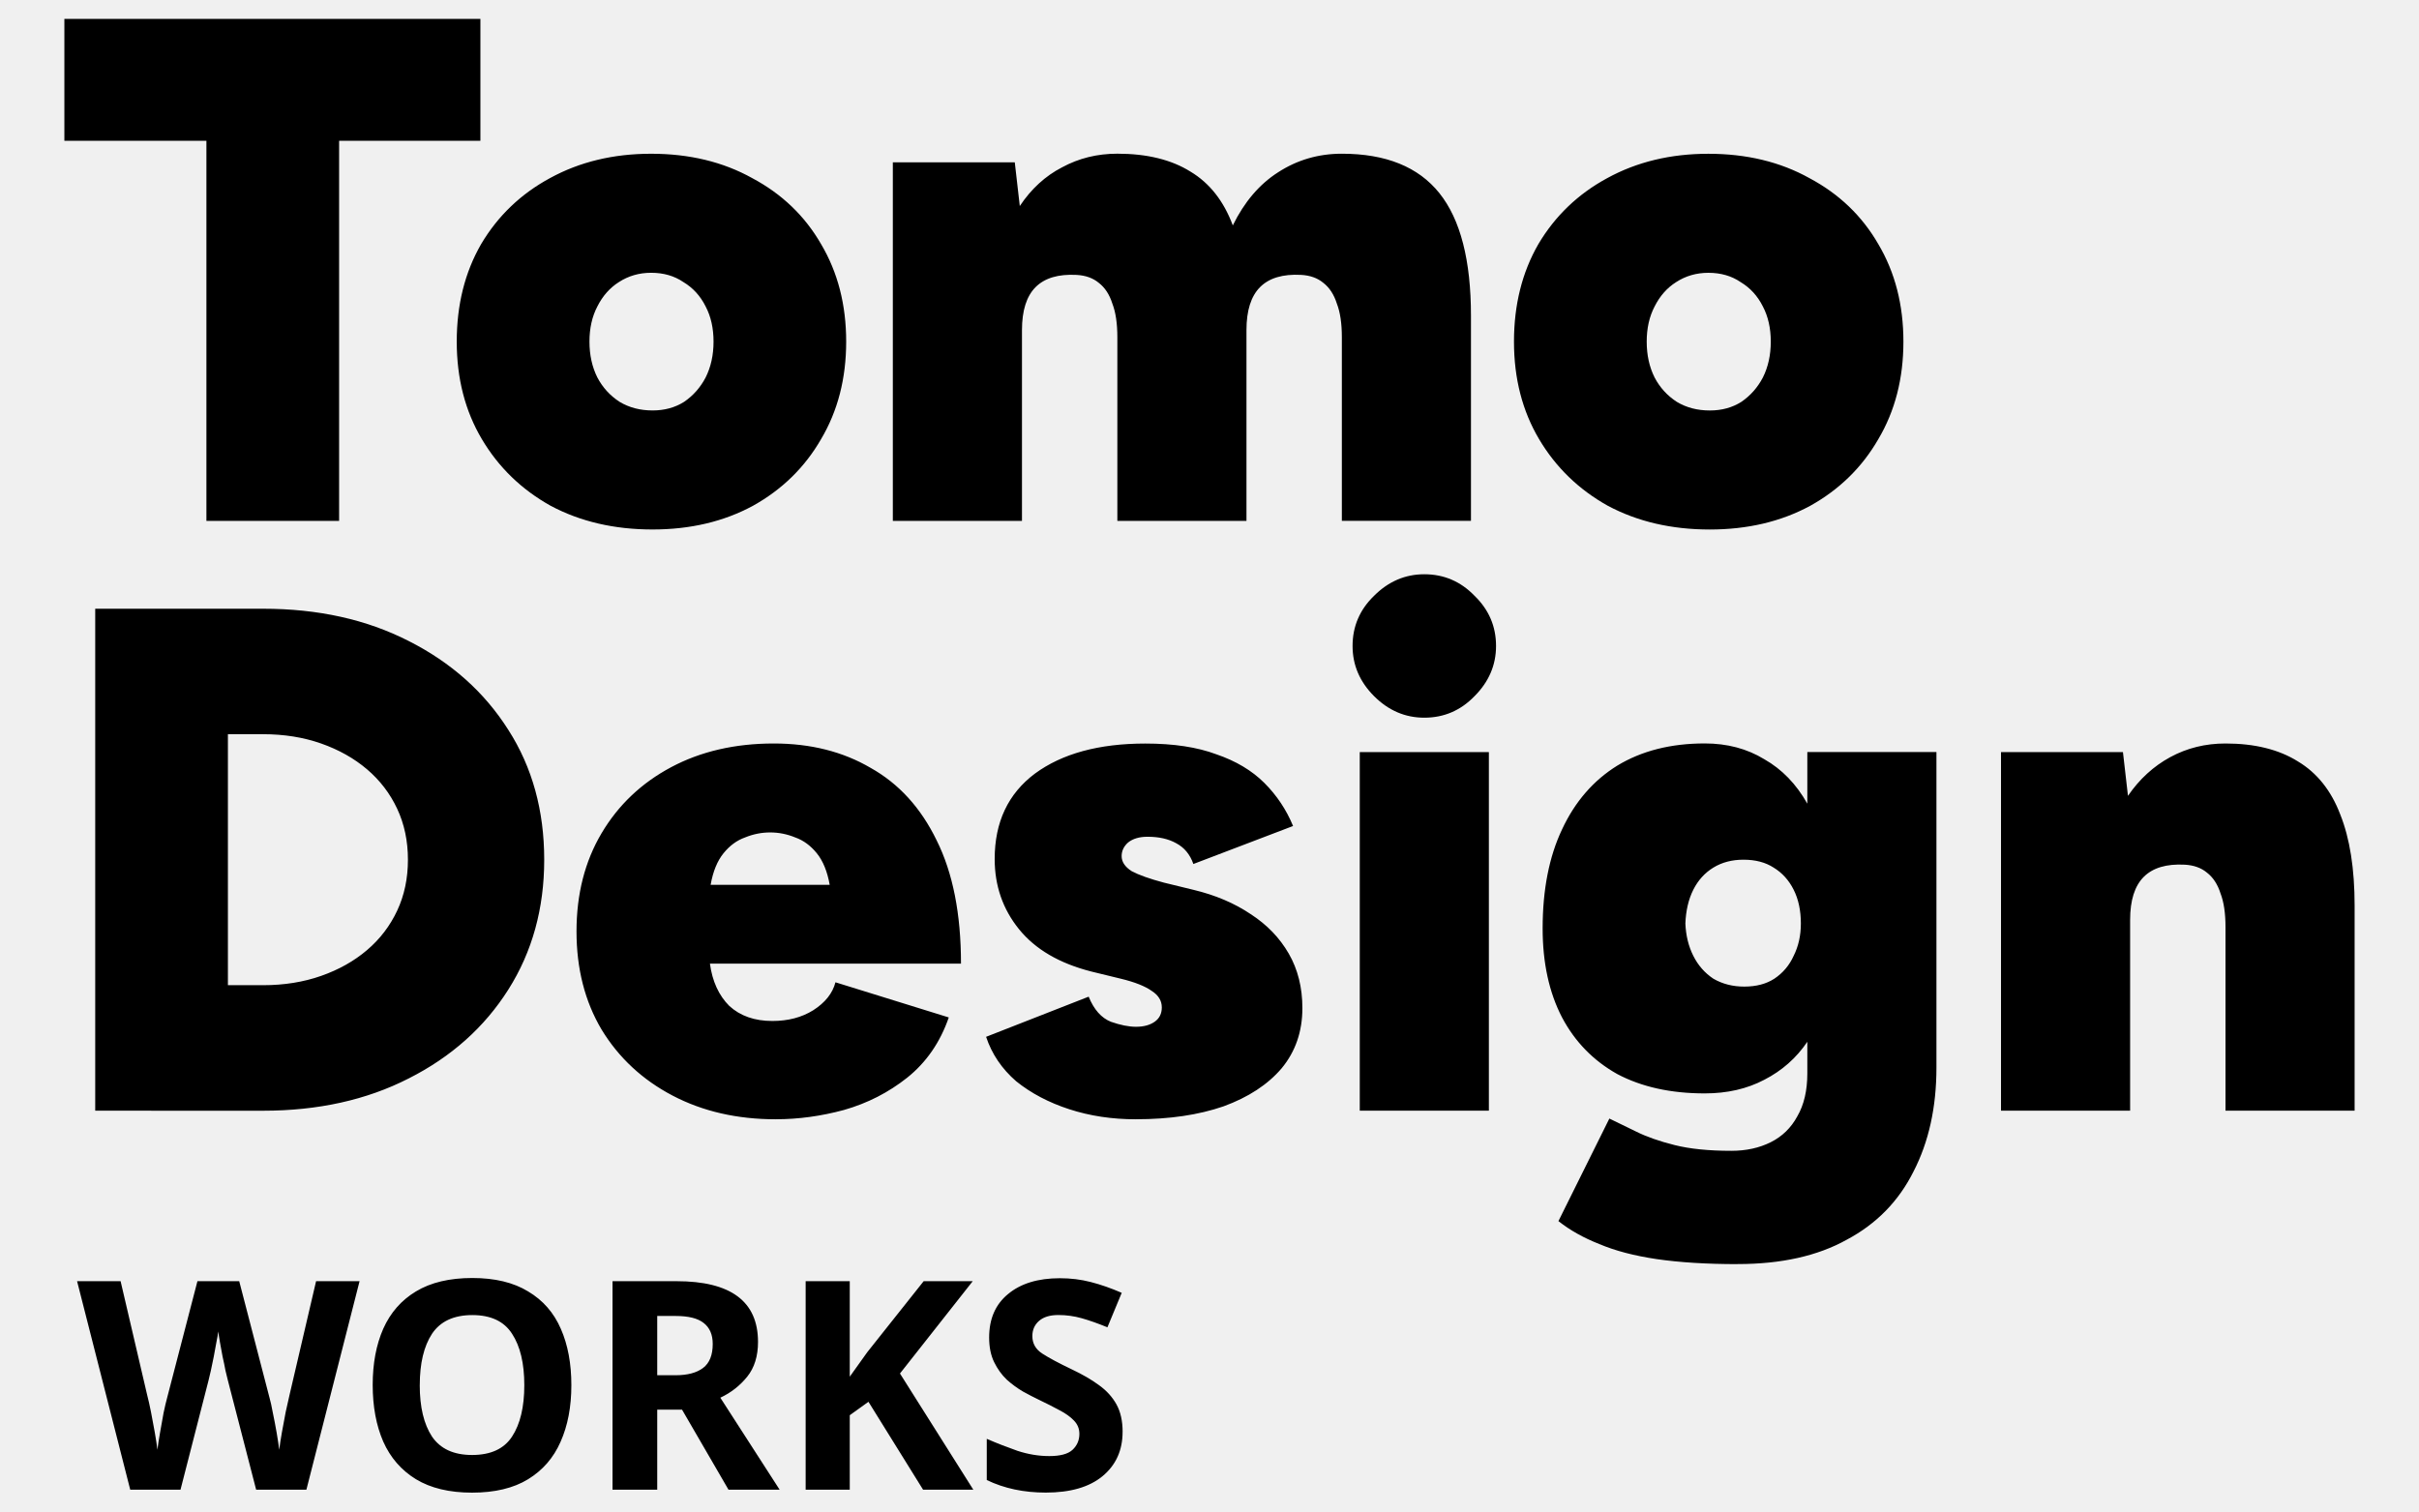
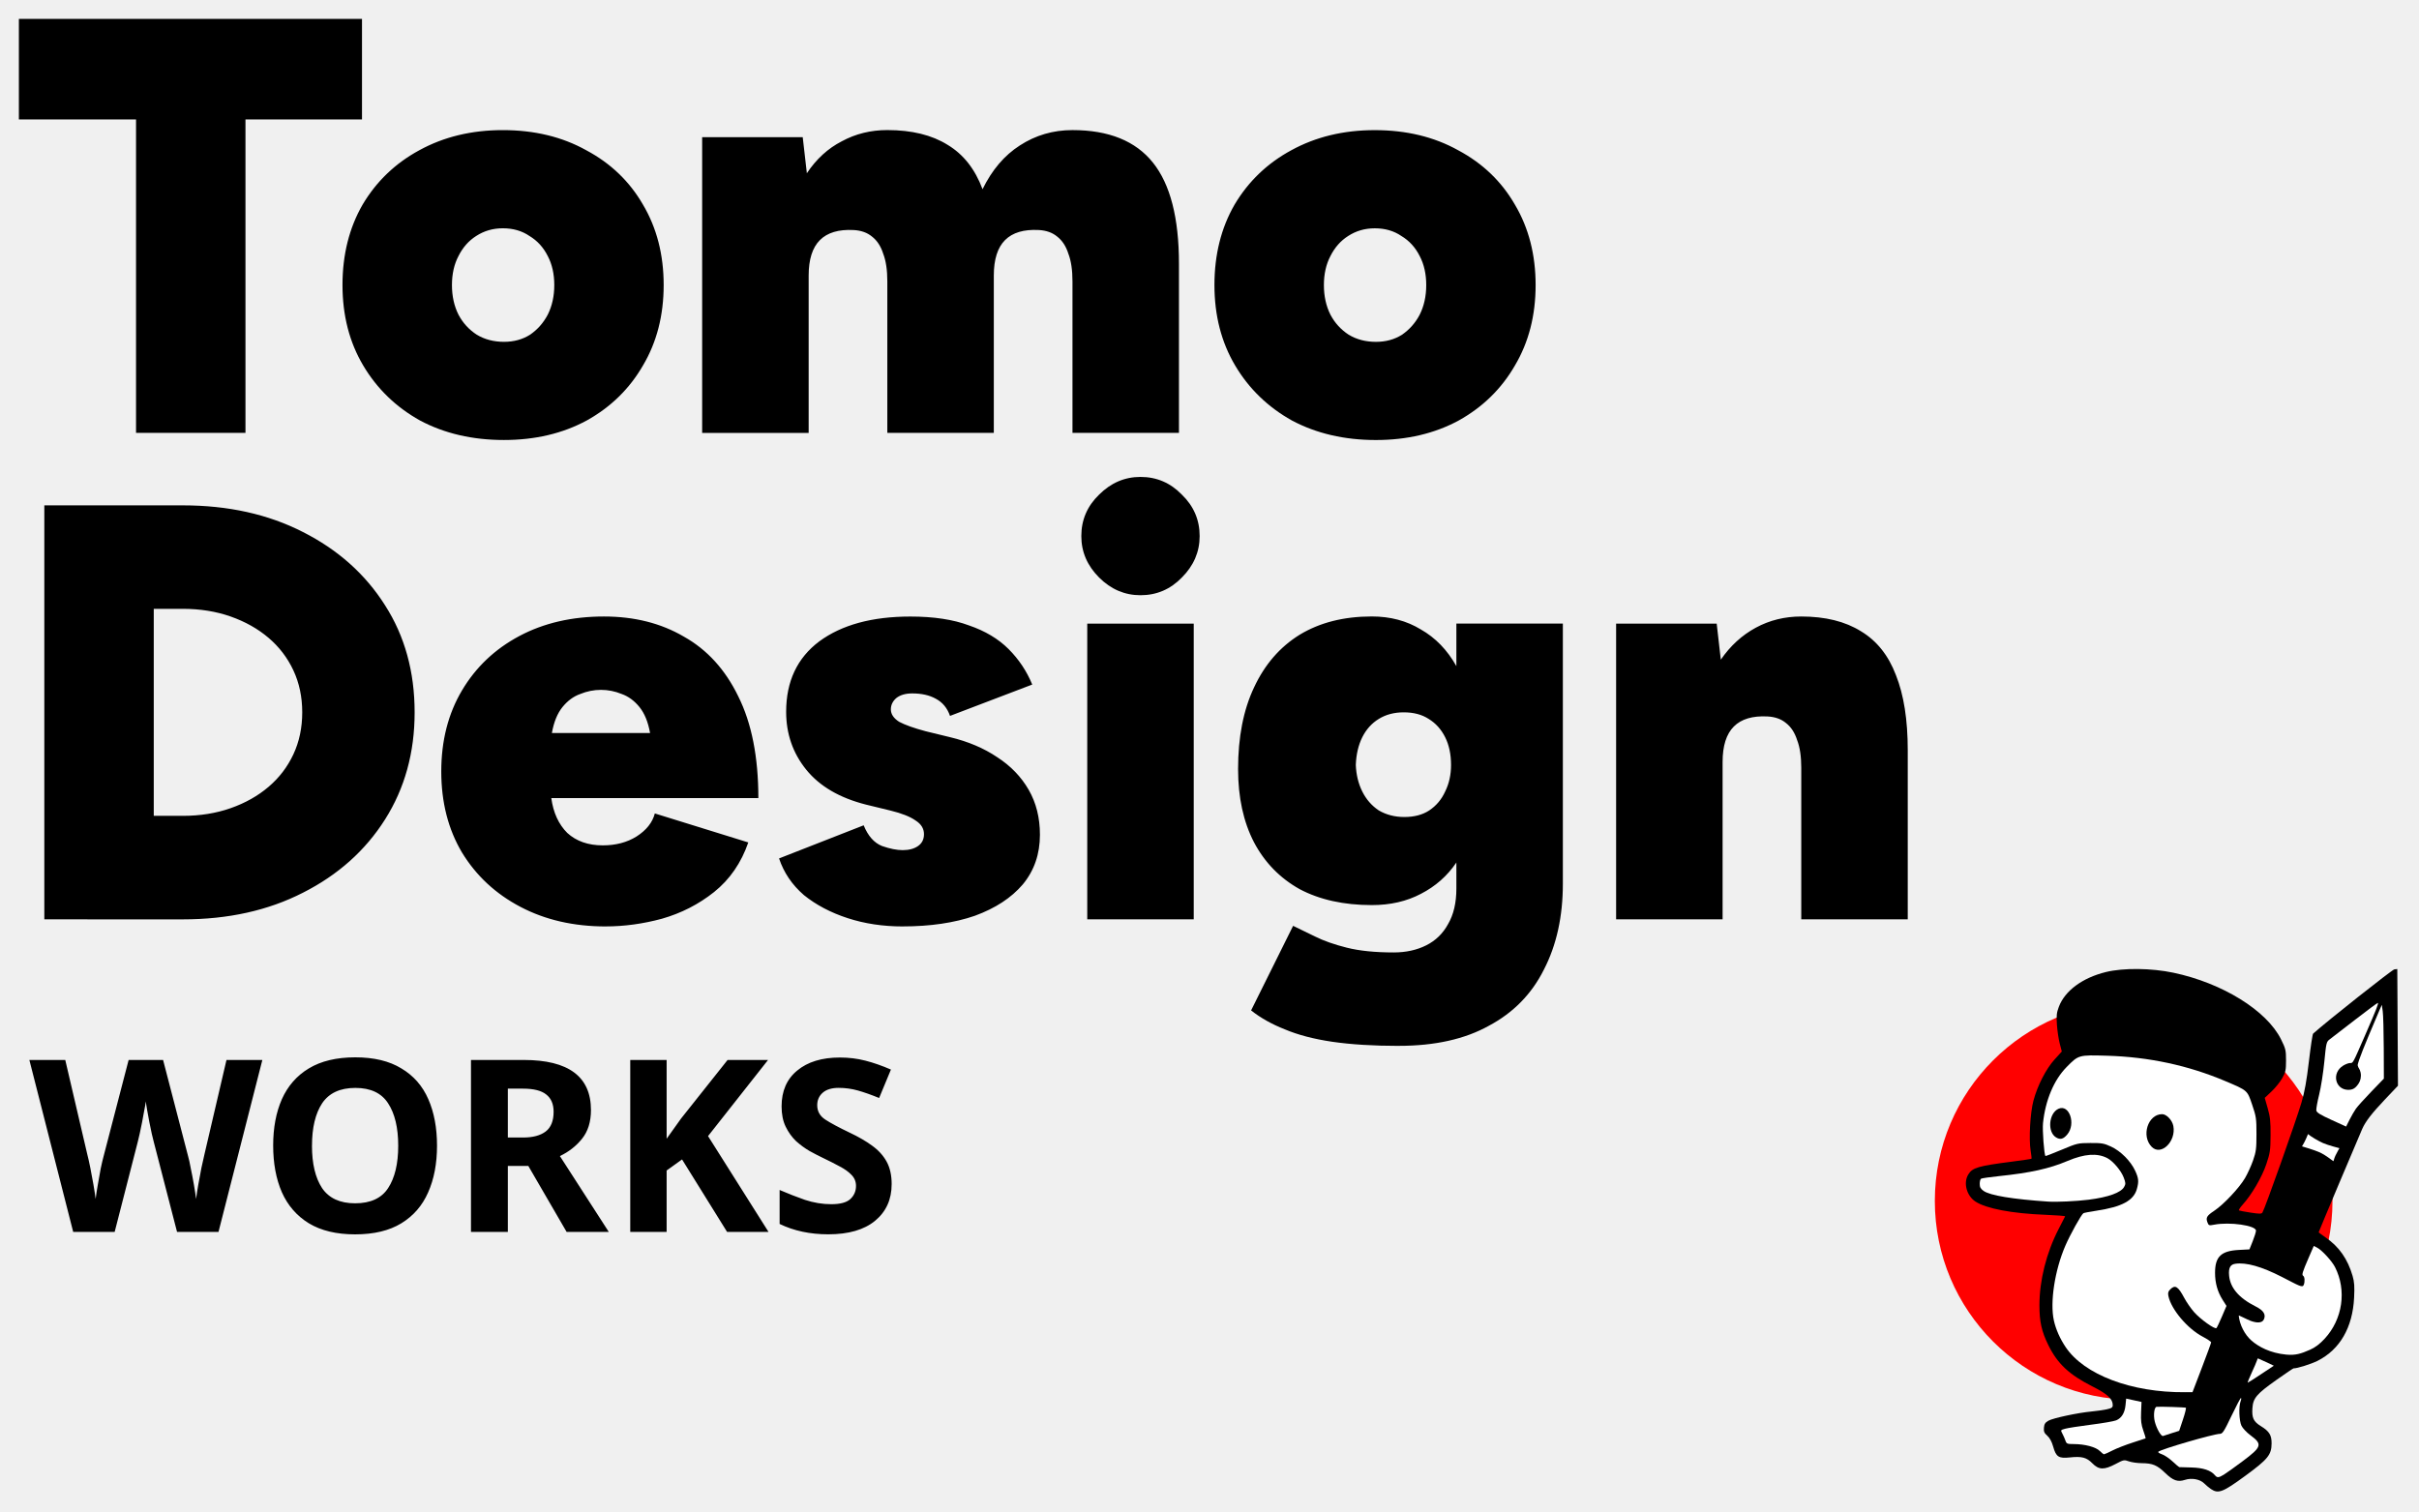
<svg xmlns="http://www.w3.org/2000/svg" width="640" height="400" viewBox="0 0 169.333 105.833" version="1.1" id="svg1" xml:space="preserve">
  <defs id="defs1" />
-   <g id="layer1">
-     <g id="g1" transform="matrix(1.959227,0,0,1.959227,-6.792554,-7.781315)" style="fill:#000000;stroke-width:0.87">
+   <g id="layer1" transform="matrix(0.6668583,0,0,0.6668583,1.282939,1.093181)">
+     <g id="g1745" style="display:inline;fill:#ffffff;stroke-width:0.92" transform="matrix(0.1342492,0,0,0.1342492,189.6479,57.34862)">
+       <circle style="opacity:1;fill:#ff0000;stroke-width:0;stroke-linecap:round;stroke-linejoin:round;stroke-miterlimit:0;paint-order:markers fill stroke" id="path1745" cx="241.354" cy="499.873" r="155.465" />
+       <path style="display:inline;fill:#000000;fill-opacity:1;stroke-width:0.92" d="m 301.861,725.243 c -1.451,-0.959 -3.854,-2.959 -5.338,-4.445 -3.307,-3.31 -9.811,-4.518 -15.037,-2.793 -5.633,1.859 -9.339,0.566 -15.481,-5.4 -6.302,-6.122 -9.826,-7.587 -18.404,-7.648 -3.355,-0.024 -7.845,-0.666 -9.977,-1.425 -3.727,-1.329 -4.124,-1.25 -10.333,2.044 -9.026,4.788 -13.147,4.673 -18.228,-0.51 -4.53,-4.622 -8.27,-5.597 -17.627,-4.595 -8.669,0.928 -10.757,-0.421 -12.994,-8.393 -1.108,-3.951 -2.658,-6.83 -4.612,-8.572 -2.409,-2.146 -2.887,-3.284 -2.636,-6.265 0.241,-2.867 0.976,-4.032 3.448,-5.47 3.539,-2.059 23.247,-6.273 33.859,-7.24 3.85,-0.351 9.137,-1.109 11.75,-1.684 3.951,-0.87 4.75,-1.425 4.75,-3.298 0,-4.845 -4.13,-8.673 -15.595,-14.454 -18.448,-9.302 -27.592,-17.858 -34.832,-32.594 -5.185,-10.553 -6.906,-18.291 -6.894,-31 0.018,-19.52 5.397,-40.971 14.92,-59.5 2.685,-5.225 5.013,-9.766 5.173,-10.092 0.16,-0.326 -6.819,-0.872 -15.508,-1.214 -26.079,-1.027 -46.125,-4.821 -54.592,-10.333 -6.943,-4.52 -9.637,-14.624 -5.646,-21.17 3.276,-5.373 7.589,-6.641 34.29,-10.08 8.148,-1.049 14.965,-2.066 15.148,-2.259 0.183,-0.193 -0.114,-3.051 -0.659,-6.351 -1.485,-8.99 -0.339,-29.537 2.176,-39 3.131,-11.783 9.855,-24.911 16.52,-32.255 l 5.677,-6.255 -1.628,-6.245 c -0.896,-3.435 -1.884,-10.07 -2.196,-14.745 -0.476,-7.132 -0.229,-9.392 1.535,-14.045 4.744,-12.512 18.444,-22.62 36.749,-27.115 13.593,-3.338 35.456,-3.125 52.741,0.513 38.344,8.071 73.063,29.575 84.23,52.17 3.605,7.294 3.891,8.504 3.891,16.425 0,7.577 -0.332,9.152 -2.915,13.813 -1.603,2.893 -5.349,7.563 -8.325,10.378 l -5.41,5.117 2.319,8.122 c 1.921,6.729 2.304,10.352 2.233,21.122 -0.079,11.91 -0.36,13.813 -3.352,22.697 -3.389,10.06 -11.391,23.748 -18.453,31.566 -2.022,2.238 -3.321,4.272 -2.886,4.52 0.435,0.248 4.55,1.023 9.146,1.723 7.046,1.073 8.492,1.054 9.224,-0.117 1.966,-3.141 26.276,-71.664 30.471,-85.889 2.494,-8.456 4.04,-17.024 5.843,-32.373 1.348,-11.48 2.824,-21.207 3.279,-21.615 10.803,-9.689 61.847,-50.084 63.516,-50.264 L 447.5,318.5 l 0.26,45.627 0.26,45.627 -10.294,10.873 C 427.505,431.423 422.631,437.743 420.088,443.5 416.493,451.637 386,524.02 386,524.416 c 0,0.138 2.456,1.943 5.459,4.011 10.529,7.252 17.23,16.815 21.093,30.104 1.361,4.682 1.608,8.25 1.178,16.997 -1.151,23.368 -11.112,40.579 -28.593,49.403 -4.951,2.499 -16.176,6.015 -18.739,5.869 -0.309,-0.018 -6.343,4.057 -13.407,9.055 -15.473,10.947 -18.226,14.172 -18.771,21.993 -0.536,7.695 0.818,10.578 6.654,14.17 6.546,4.028 8.398,7.038 8.339,13.557 -0.08,8.89 -2.894,12.338 -20.713,25.378 -17.425,12.752 -20.889,14.09 -26.639,10.292 z" id="path1710" />
+       <g id="g2" style="display:inline;fill:#ffffff;stroke:none;stroke-width:0.92">
+         <path style="display:inline;fill:#ffffff;fill-opacity:1;stroke:none;stroke-width:0.92" d="m 415.122,427.764 c 1.253,-1.795 6.689,-7.83 12.078,-13.41 L 437,404.208 436.912,380.354 C 436.864,367.234 436.504,354.25 436.111,351.5 l -0.713,-5 -1.771,4 c -0.974,2.2 -4.873,11.425 -8.664,20.5 0,0 -8.792,20.847 -8.425,22.847 0.403,2.195 1.683,2.567 2.292,5.706 0.608,3.139 -0.136,6.269 -1.499,8.363 -2.511,3.86 -4.705,5.155 -8.446,5.052 -10.005,-0.275 -13.021,-13.256 -3.586,-19.009 1.761,-1.074 4.142,-1.954 5.291,-1.956 2.355,-0.004 1.854,0.921 11.637,-21.504 8.987,-20.598 10.911,-25.501 10.009,-25.495 -0.404,0.003 -8.435,5.965 -17.846,13.25 -9.411,7.285 -18.309,14.145 -19.772,15.245 -2.543,1.911 -2.729,2.692 -4.175,17.5 -0.832,8.525 -2.655,20.102 -4.05,25.727 -1.395,5.625 -2.392,11.185 -2.214,12.355 0.249,1.641 2.951,3.328 11.803,7.372 l 11.48,5.245 2.691,-5.335 c 1.48,-2.934 3.717,-6.804 4.97,-8.6 z" id="path1721" />
+         <path style="display:inline;fill:#ffffff;fill-opacity:1;stroke:none;stroke-width:0.92" d="m 399.201,464.257 c 1.348,-2.889 3.074,-5.645 3.074,-5.645 0,0 -9.148,-2.353 -12.865,-4.024 -3.717,-1.671 -9.273,-4.91 -11.726,-7.016 -0.986,2.707 -1.938,4.383 -2.702,6.09 -0.525,1.174 -2.008,3.509 -2.008,3.509 0,0 10.034,2.919 14.096,4.806 4.062,1.887 8.128,5.14 10.464,6.803 0.607,-1.271 0.318,-1.633 1.665,-4.522 z" id="path1720" />
+         <path style="display:inline;fill:#ffffff;fill-opacity:1;stroke:none;stroke-width:0.92" d="m 206.193,498.898 c 15.384,-1.954 25.241,-5.517 27.727,-10.021 1.29,-2.337 1.248,-3.149 -0.392,-7.441 -2.041,-5.345 -8.36,-12.78 -12.823,-15.087 -7.882,-4.076 -17.762,-3.368 -31.005,2.222 -14.446,6.097 -28.877,9.287 -53.897,11.913 -6.983,0.733 -13.17,1.626 -13.75,1.984 -0.58,0.358 -1.054,2.169 -1.054,4.024 0,2.611 0.682,3.858 3.02,5.523 4.998,3.559 22.642,6.481 50.48,8.361 6.684,0.451 22.204,-0.272 31.693,-1.478 z" id="path1719" />
+         <path style="display:inline;fill:#ffffff;fill-opacity:1;stroke:none;stroke-width:0.92" d="m 379.282,616.233 c 4.014,-1.759 7.503,-4.394 11.411,-8.615 14.1,-15.23 17.369,-37.821 8.104,-56.01 -2.411,-4.733 -10.243,-13.27 -13.917,-15.17 l -2.684,-1.388 -3.997,9.225 c -4.975,11.483 -5.545,13.393 -4.24,14.2 1.147,0.709 1.382,4.472 0.434,6.943 -1.015,2.646 -3.579,0.814 -17.237,-6.175 -15.666,-8.017 -27.793,-11.477 -36.289,-10.24 -3.327,0.484 -5.62,2.397 -4.853,9.552 0.949,8.845 6.952,16.907 20.774,23.859 6.123,3.079 8.139,6.259 6.394,10.087 -1.42,3.116 -5.811,2.847 -10.434,1.118 -2.29,-0.857 -9.27,-4.482 -9.236,-4.127 0.677,7.162 4.648,14.94 9.965,19.582 5.549,4.844 14.626,9.785 27.243,10.976 7.214,0.681 11.5,-0.721 18.563,-3.817 z" id="path1718" />
+         <path style="display:inline;fill:#ffffff;fill-opacity:1;stroke:none;stroke-width:0.92" d="m 340.98,635.367 9.963,-6.633 -6.061,-2.866 C 341.548,624.29 338.688,623 338.527,623 c -0.161,0 -0.521,0.787 -0.799,1.75 -0.278,0.963 -2.119,5.237 -4.091,9.5 -1.972,4.263 -3.369,7.75 -3.103,7.75 0.266,0 4.966,-2.985 10.446,-6.633 z" id="path1717" />
+         <path style="display:inline;fill:#ffffff;fill-opacity:1;stroke:none;stroke-width:0.92" d="m 294.626,630.453 c 3.989,-10.424 7.276,-19.403 7.305,-19.953 0.029,-0.55 -2.95,-2.575 -6.619,-4.5 -11.876,-6.231 -24.566,-21.251 -26.77,-31.685 -0.523,-2.476 -0.213,-3.644 1.392,-5.25 3.871,-3.871 6.12,-2.494 11.06,6.774 1.696,3.181 5.096,8.086 7.556,10.898 4.926,5.631 16.333,13.785 17.552,12.547 0.425,-0.431 2.361,-4.504 4.303,-9.049 l 3.53,-8.265 -3.003,-4.735 c -4.005,-6.315 -5.934,-13.196 -5.932,-21.167 0.003,-12.62 4.717,-17.15 18.605,-17.879 l 8.279,-0.435 2.557,-6.388 C 335.849,527.854 337,524.134 337,523.101 c 0,-4.072 -20.586,-7.003 -32.726,-4.659 -3.969,0.766 -4.287,0.656 -5.222,-1.804 -1.414,-3.719 -0.524,-5.217 5.455,-9.186 7.199,-4.778 19.42,-17.785 23.911,-25.447 2.035,-3.471 4.884,-9.73 6.332,-13.908 2.32,-6.693 2.633,-9.143 2.632,-20.596 -9.3e-4,-12.122 -0.228,-13.666 -3.356,-22.865 -3.895,-11.452 -3.463,-11.073 -21.136,-18.551 -28.979,-12.261 -59.71,-18.843 -92.432,-19.796 -22.209,-0.647 -22.147,-0.665 -31.563,8.899 -9.902,10.057 -16.601,26.013 -18.42,43.877 -0.552,5.422 0.879,24.624 1.913,25.658 0.162,0.162 5.879,-2.048 12.704,-4.911 12.094,-5.075 12.662,-5.208 22.408,-5.258 8.965,-0.046 10.644,0.246 16.222,2.822 7.477,3.454 15.273,11.271 18.804,18.854 2.733,5.871 2.976,8.422 1.359,14.249 -2.525,9.095 -11.663,14.011 -31.655,17.03 -5.099,0.77 -9.669,1.646 -10.155,1.947 -1.659,1.025 -10.39,16.754 -14.179,25.543 -8.262,19.163 -12.086,44.265 -8.906,58.455 1.53,6.825 4.751,14.103 9.154,20.68 14.506,21.668 51.461,35.66 93.293,35.323 l 5.937,-0.048 z" id="path1714" />
+         <path style="display:inline;fill:#ffffff;fill-opacity:1;stroke:none;stroke-width:0.92" d="m 271.219,681.456 5.719,-1.801 2.956,-8.815 c 1.626,-4.848 2.653,-9 2.281,-9.227 -0.617,-0.377 -20.076,-0.996 -22.88,-0.728 -1.86,0.178 -2.649,6.654 -1.41,11.575 1.394,5.536 5.015,11.792 6.496,11.225 0.615,-0.235 3.691,-1.238 6.837,-2.229 z" id="path1713" />
+         <path style="display:inline;fill:#ffffff;fill-opacity:1;stroke:none;stroke-width:0.92" d="m 224.832,695.006 c 3.241,-1.647 10.342,-4.417 15.78,-6.155 5.438,-1.739 9.995,-3.235 10.125,-3.326 0.131,-0.091 -0.699,-2.829 -1.843,-6.084 -1.623,-4.618 -2.005,-7.727 -1.737,-14.147 l 0.343,-8.228 -6,-1.3 -6,-1.3 -0.5,5.063 c -0.608,6.152 -3.095,10.205 -7.328,11.941 -1.745,0.716 -10.597,2.245 -19.672,3.399 -9.075,1.154 -18.159,2.569 -20.187,3.145 -3.64,1.034 -3.668,1.082 -2.23,3.768 0.801,1.496 1.886,3.958 2.412,5.471 0.893,2.569 1.335,2.751 6.73,2.766 8.479,0.023 17.063,2.319 20.127,5.382 1.431,1.431 2.936,2.602 3.345,2.602 0.409,0 3.394,-1.347 6.635,-2.994 z" id="path1712" />
+         <path style="display:inline;fill:#ffffff;fill-opacity:1;stroke:none;stroke-width:0.92" d="m 311.908,713.915 c 1.874,-1.143 8.509,-5.89 14.744,-10.55 14.947,-11.171 15.554,-13.195 6.061,-20.208 -2.975,-2.197 -6.152,-5.562 -7.061,-7.478 -1.85,-3.899 -2.243,-14.995 -0.677,-19.115 0.536,-1.411 0.649,-2.562 0.25,-2.558 -0.399,0.004 -3.726,6.304 -7.395,14 -5.746,12.055 -6.992,13.995 -9,14.008 -4.918,0.032 -45.93,11.951 -48.173,14 -0.463,0.423 0.774,1.302 2.749,1.954 1.975,0.652 5.728,3.175 8.34,5.608 2.612,2.433 4.975,4.446 5.251,4.474 0.276,0.028 4.552,0.152 9.502,0.276 9.2,0.23 15.221,2.222 18.439,6.1 1.716,2.067 2.878,1.982 6.968,-0.512 z" id="path1711" />
+       </g>
+       <g id="g1744" style="display:inline;fill:#000000;stroke-width:0.92">
+         <path style="display:inline;fill:#000000;fill-opacity:1;stroke-width:0.92" d="M 255.524,457.615 C 247.036,449.127 252.452,432 263.624,432 c 3.45,0 7.912,4.711 8.764,9.254 2.27,12.102 -9.603,23.622 -16.864,16.361 z" id="path1715" />
+         <path style="display:inline;fill:#000000;fill-opacity:1;stroke-width:0.92" d="m 180.673,450.159 c -6.954,-4.22 -5.72,-18.902 1.88,-22.365 8.472,-3.86 13.856,11.813 6.898,20.082 -3.075,3.654 -5.485,4.281 -8.778,2.283 z" id="path1716" />
+       </g>
+     </g>
+     <g id="g1" transform="matrix(2.423093,0,0,2.423093,-13.91519,-10.91524)" style="fill:#000000;stroke-width:0.87">
      <path style="font-weight:600;font-size:61.47px;line-height:0.85;font-family:Sans;-inkscape-font-specification:'Sans, Semi-Bold';letter-spacing:0px;word-spacing:0px;fill:#000000;stroke-width:0;stroke-linecap:round;stroke-linejoin:round;stroke-miterlimit:0;paint-order:markers fill stroke" d="m 16.314,49.758 -1.9,7.452 h -1.795 l -1.012,-3.914 q -0.031,-0.115 -0.084,-0.344 -0.042,-0.23 -0.104,-0.501 -0.052,-0.271 -0.094,-0.511 -0.042,-0.25 -0.063,-0.386 -0.01,0.136 -0.063,0.386 -0.042,0.24 -0.094,0.511 -0.052,0.261 -0.104,0.501 -0.052,0.23 -0.084,0.355 L 9.916,57.21 H 8.12 L 6.221,49.758 h 1.555 l 0.95,4.071 q 0.063,0.24 0.136,0.605 0.073,0.365 0.136,0.731 0.063,0.365 0.094,0.616 0.031,-0.261 0.094,-0.616 0.063,-0.365 0.125,-0.699 0.073,-0.344 0.125,-0.532 l 1.085,-4.175 h 1.493 l 1.085,4.175 q 0.052,0.177 0.115,0.522 0.073,0.344 0.136,0.71 0.063,0.365 0.094,0.616 0.031,-0.261 0.094,-0.616 0.063,-0.365 0.136,-0.731 0.084,-0.365 0.136,-0.605 l 0.95,-4.071 z m 7.567,3.716 q 0,1.159 -0.386,2.025 -0.376,0.856 -1.159,1.336 -0.783,0.48 -2.004,0.48 -1.211,0 -2.004,-0.48 -0.783,-0.48 -1.169,-1.346 -0.376,-0.866 -0.376,-2.025 0,-1.148 0.376,-2.004 0.386,-0.866 1.169,-1.336 0.793,-0.48 2.014,-0.48 1.211,0 1.994,0.48 0.793,0.47 1.169,1.336 0.376,0.856 0.376,2.014 z m -5.417,0 q 0,1.169 0.438,1.837 0.449,0.658 1.43,0.658 1.002,0 1.43,-0.658 0.438,-0.668 0.438,-1.837 0,-1.169 -0.438,-1.837 -0.428,-0.668 -1.419,-0.668 -0.992,0 -1.44,0.668 -0.438,0.668 -0.438,1.837 z m 9.174,-3.716 q 2.912,0 2.912,2.171 0,0.762 -0.386,1.242 -0.386,0.48 -0.96,0.751 l 2.119,3.288 h -1.827 l -1.66,-2.86 h -0.887 v 2.86 h -1.597 v -7.452 z m -0.031,1.242 h -0.658 v 2.119 h 0.658 q 0.637,0 0.981,-0.261 0.344,-0.261 0.344,-0.856 0,-0.501 -0.324,-0.751 -0.313,-0.25 -1.002,-0.25 z m 10.636,6.21 h -1.795 l -1.952,-3.142 -0.668,0.48 v 2.662 h -1.576 v -7.452 h 1.576 v 3.413 q 0.157,-0.219 0.313,-0.438 0.157,-0.219 0.313,-0.438 l 2.014,-2.536 h 1.753 l -2.599,3.298 z m 5.333,-2.067 q 0,0.992 -0.72,1.586 -0.71,0.584 -2.025,0.584 -1.179,0 -2.108,-0.449 v -1.472 q 0.532,0.23 1.096,0.428 0.574,0.188 1.138,0.188 0.584,0 0.825,-0.219 0.25,-0.23 0.25,-0.574 0,-0.282 -0.198,-0.48 -0.188,-0.198 -0.511,-0.365 -0.324,-0.177 -0.741,-0.376 -0.261,-0.125 -0.564,-0.292 -0.303,-0.177 -0.584,-0.428 -0.271,-0.261 -0.449,-0.626 -0.177,-0.365 -0.177,-0.877 0,-1.002 0.678,-1.555 0.678,-0.564 1.847,-0.564 0.584,0 1.106,0.136 0.532,0.136 1.106,0.386 l -0.511,1.232 q -0.511,-0.209 -0.918,-0.324 -0.407,-0.115 -0.835,-0.115 -0.449,0 -0.689,0.209 -0.24,0.209 -0.24,0.543 0,0.397 0.355,0.626 0.355,0.23 1.054,0.564 0.574,0.271 0.971,0.564 0.407,0.292 0.626,0.689 0.219,0.397 0.219,0.981 z" id="text8" aria-label="WORKS" />
      <path style="font-weight:900;font-size:150.929px;line-height:0.75;font-family:Figtree;-inkscape-font-specification:'Figtree, Heavy';letter-spacing:0px;word-spacing:0px;fill:#000000;stroke-width:0;stroke-linecap:round;stroke-linejoin:round;stroke-miterlimit:0;paint-order:markers fill stroke" d="M 6.869,43.665 V 25.726 h 5.997 q 2.947,0 5.202,1.153 2.281,1.153 3.562,3.178 1.281,1.999 1.281,4.639 0,2.614 -1.281,4.639 -1.281,2.025 -3.562,3.178 -2.255,1.153 -5.202,1.153 z m 4.741,-4.485 h 1.256 q 1.128,0 2.076,-0.333 0.948,-0.333 1.64,-0.923 0.692,-0.589 1.076,-1.409 0.384,-0.82 0.384,-1.82 0,-0.999 -0.384,-1.82 -0.384,-0.82 -1.076,-1.409 -0.692,-0.589 -1.64,-0.923 -0.948,-0.333 -2.076,-0.333 h -1.256 z m 19.579,4.792 q -2.076,0 -3.69,-0.846 -1.615,-0.846 -2.537,-2.358 -0.897,-1.512 -0.897,-3.511 0,-1.999 0.897,-3.511 0.897,-1.512 2.486,-2.358 1.589,-0.846 3.665,-0.846 1.973,0 3.46,0.871 1.512,0.846 2.358,2.588 0.871,1.743 0.871,4.408 h -8.97 q 0.128,0.948 0.692,1.512 0.589,0.538 1.538,0.538 0.846,0 1.461,-0.384 0.641,-0.41 0.794,-0.999 l 4.049,1.256 q -0.461,1.333 -1.486,2.153 -0.999,0.794 -2.255,1.153 -1.23,0.333 -2.435,0.333 z m -2.332,-8.38 h 4.254 q -0.128,-0.718 -0.461,-1.128 -0.333,-0.41 -0.769,-0.564 -0.436,-0.179 -0.897,-0.179 -0.461,0 -0.897,0.179 -0.436,0.154 -0.769,0.564 -0.333,0.41 -0.461,1.128 z m 15.197,8.38 q -1.281,0 -2.383,-0.359 -1.102,-0.359 -1.896,-0.999 -0.769,-0.666 -1.076,-1.589 l 3.665,-1.435 q 0.282,0.692 0.794,0.897 0.513,0.179 0.897,0.179 0.41,0 0.666,-0.179 0.256,-0.179 0.256,-0.513 0,-0.359 -0.359,-0.589 -0.359,-0.256 -1.102,-0.436 l -1.051,-0.256 q -1.717,-0.436 -2.588,-1.512 -0.871,-1.076 -0.871,-2.511 0,-1.973 1.435,-3.05 1.461,-1.076 3.947,-1.076 1.512,0 2.537,0.384 1.051,0.359 1.717,1.025 0.666,0.666 1.025,1.538 l -3.562,1.358 q -0.179,-0.513 -0.615,-0.743 -0.41,-0.231 -1.025,-0.231 -0.436,0 -0.692,0.205 -0.231,0.205 -0.231,0.487 0,0.308 0.359,0.538 0.384,0.205 1.153,0.41 l 1.051,0.256 q 1.179,0.282 2.05,0.871 0.871,0.564 1.358,1.409 0.487,0.846 0.487,1.948 0,1.256 -0.743,2.153 -0.743,0.871 -2.076,1.358 -1.333,0.461 -3.127,0.461 z m 7.996,-0.308 v -12.814 h 4.613 v 12.814 z m 2.306,-14.044 q -1.025,0 -1.794,-0.769 -0.769,-0.769 -0.769,-1.794 0,-1.051 0.769,-1.794 0.769,-0.769 1.794,-0.769 1.051,0 1.794,0.769 0.769,0.743 0.769,1.794 0,1.025 -0.769,1.794 -0.743,0.769 -1.794,0.769 z m 11.199,19.528 q -1.666,0 -2.896,-0.179 -1.204,-0.179 -2.05,-0.538 -0.846,-0.333 -1.461,-0.82 l 1.82,-3.665 q 0.41,0.205 0.948,0.461 0.564,0.282 1.384,0.487 0.82,0.205 2.025,0.205 0.794,0 1.409,-0.308 0.615,-0.308 0.948,-0.923 0.359,-0.615 0.359,-1.538 v -1.128 q -0.589,0.871 -1.538,1.358 -0.923,0.487 -2.127,0.487 -1.82,0 -3.127,-0.692 -1.281,-0.718 -1.973,-2.025 -0.692,-1.333 -0.692,-3.178 0,-2.076 0.692,-3.537 0.692,-1.486 1.973,-2.281 1.307,-0.794 3.127,-0.794 1.204,0 2.127,0.564 0.948,0.538 1.538,1.589 v -1.845 h 4.613 v 11.276 q 0,2.127 -0.82,3.716 -0.794,1.589 -2.383,2.435 -1.563,0.871 -3.895,0.871 z m 0.231,-9.918 q 0.641,0 1.076,-0.282 0.461,-0.308 0.692,-0.82 0.256,-0.513 0.256,-1.153 0,-0.692 -0.256,-1.204 -0.256,-0.513 -0.718,-0.794 -0.436,-0.282 -1.076,-0.282 -0.615,0 -1.076,0.282 -0.461,0.282 -0.718,0.794 -0.256,0.513 -0.282,1.204 0.026,0.641 0.282,1.153 0.256,0.513 0.718,0.82 0.487,0.282 1.102,0.282 z m 9.175,4.434 v -12.814 h 4.357 l 0.179,1.563 q 0.615,-0.897 1.512,-1.384 0.897,-0.487 1.973,-0.487 1.563,0 2.588,0.641 1.025,0.615 1.512,1.896 0.513,1.281 0.513,3.255 v 7.329 h -4.613 v -6.561 q 0,-0.743 -0.179,-1.204 -0.154,-0.487 -0.487,-0.743 -0.308,-0.256 -0.794,-0.282 -0.974,-0.051 -1.461,0.436 -0.487,0.487 -0.487,1.538 v 6.817 z" id="path2" />
      <path style="font-weight:900;font-size:150.929px;line-height:0.75;font-family:Figtree;-inkscape-font-specification:'Figtree, Heavy';letter-spacing:0px;word-spacing:0px;fill:#000000;stroke-width:0;stroke-linecap:round;stroke-linejoin:round;stroke-miterlimit:0;paint-order:markers fill stroke" d="M 10.842,22.586 V 9.003 H 5.767 v -4.357 h 14.864 v 4.357 H 15.583 V 22.586 Z m 15.94,0.308 q -2.05,0 -3.639,-0.846 -1.563,-0.871 -2.46,-2.383 -0.897,-1.512 -0.897,-3.485 0,-1.973 0.871,-3.485 0.897,-1.512 2.46,-2.358 1.589,-0.871 3.613,-0.871 2.05,0 3.613,0.871 1.589,0.846 2.46,2.358 0.897,1.512 0.897,3.485 0,1.973 -0.897,3.485 -0.871,1.512 -2.435,2.383 -1.563,0.846 -3.588,0.846 z m 0,-4.254 q 0.641,0 1.128,-0.308 0.487,-0.333 0.769,-0.871 0.282,-0.564 0.282,-1.281 0,-0.718 -0.282,-1.256 -0.282,-0.564 -0.794,-0.871 -0.487,-0.333 -1.153,-0.333 -0.641,0 -1.153,0.333 -0.487,0.308 -0.769,0.871 -0.282,0.538 -0.282,1.256 0,0.718 0.282,1.281 0.282,0.538 0.794,0.871 0.513,0.308 1.179,0.308 z m 8.585,3.947 V 9.772 h 4.357 l 0.179,1.563 q 0.615,-0.923 1.512,-1.384 0.897,-0.487 1.973,-0.487 1.589,0 2.614,0.641 1.025,0.615 1.512,1.922 0.615,-1.256 1.615,-1.896 1.025,-0.666 2.281,-0.666 2.358,0 3.485,1.409 1.128,1.409 1.128,4.382 v 7.329 H 51.41 v -6.561 q 0,-0.743 -0.179,-1.204 -0.154,-0.487 -0.487,-0.743 -0.308,-0.256 -0.794,-0.282 -0.974,-0.051 -1.461,0.436 -0.487,0.487 -0.487,1.538 v 6.817 h -4.613 v -6.561 q 0,-0.743 -0.179,-1.204 -0.154,-0.487 -0.487,-0.743 -0.308,-0.256 -0.794,-0.282 -0.974,-0.051 -1.461,0.436 -0.487,0.487 -0.487,1.538 v 6.817 z m 29.189,0.308 q -2.05,0 -3.639,-0.846 -1.563,-0.871 -2.46,-2.383 -0.897,-1.512 -0.897,-3.485 0,-1.973 0.871,-3.485 0.897,-1.512 2.46,-2.358 1.589,-0.871 3.613,-0.871 2.05,0 3.613,0.871 1.589,0.846 2.46,2.358 0.897,1.512 0.897,3.485 0,1.973 -0.897,3.485 -0.871,1.512 -2.435,2.383 -1.563,0.846 -3.588,0.846 z m 0,-4.254 q 0.641,0 1.128,-0.308 0.487,-0.333 0.769,-0.871 0.282,-0.564 0.282,-1.281 0,-0.718 -0.282,-1.256 -0.282,-0.564 -0.794,-0.871 -0.487,-0.333 -1.153,-0.333 -0.641,0 -1.153,0.333 -0.487,0.308 -0.769,0.871 -0.282,0.538 -0.282,1.256 0,0.718 0.282,1.281 0.282,0.538 0.794,0.871 0.513,0.308 1.179,0.308 z" id="path1" />
    </g>
  </g>
</svg>
